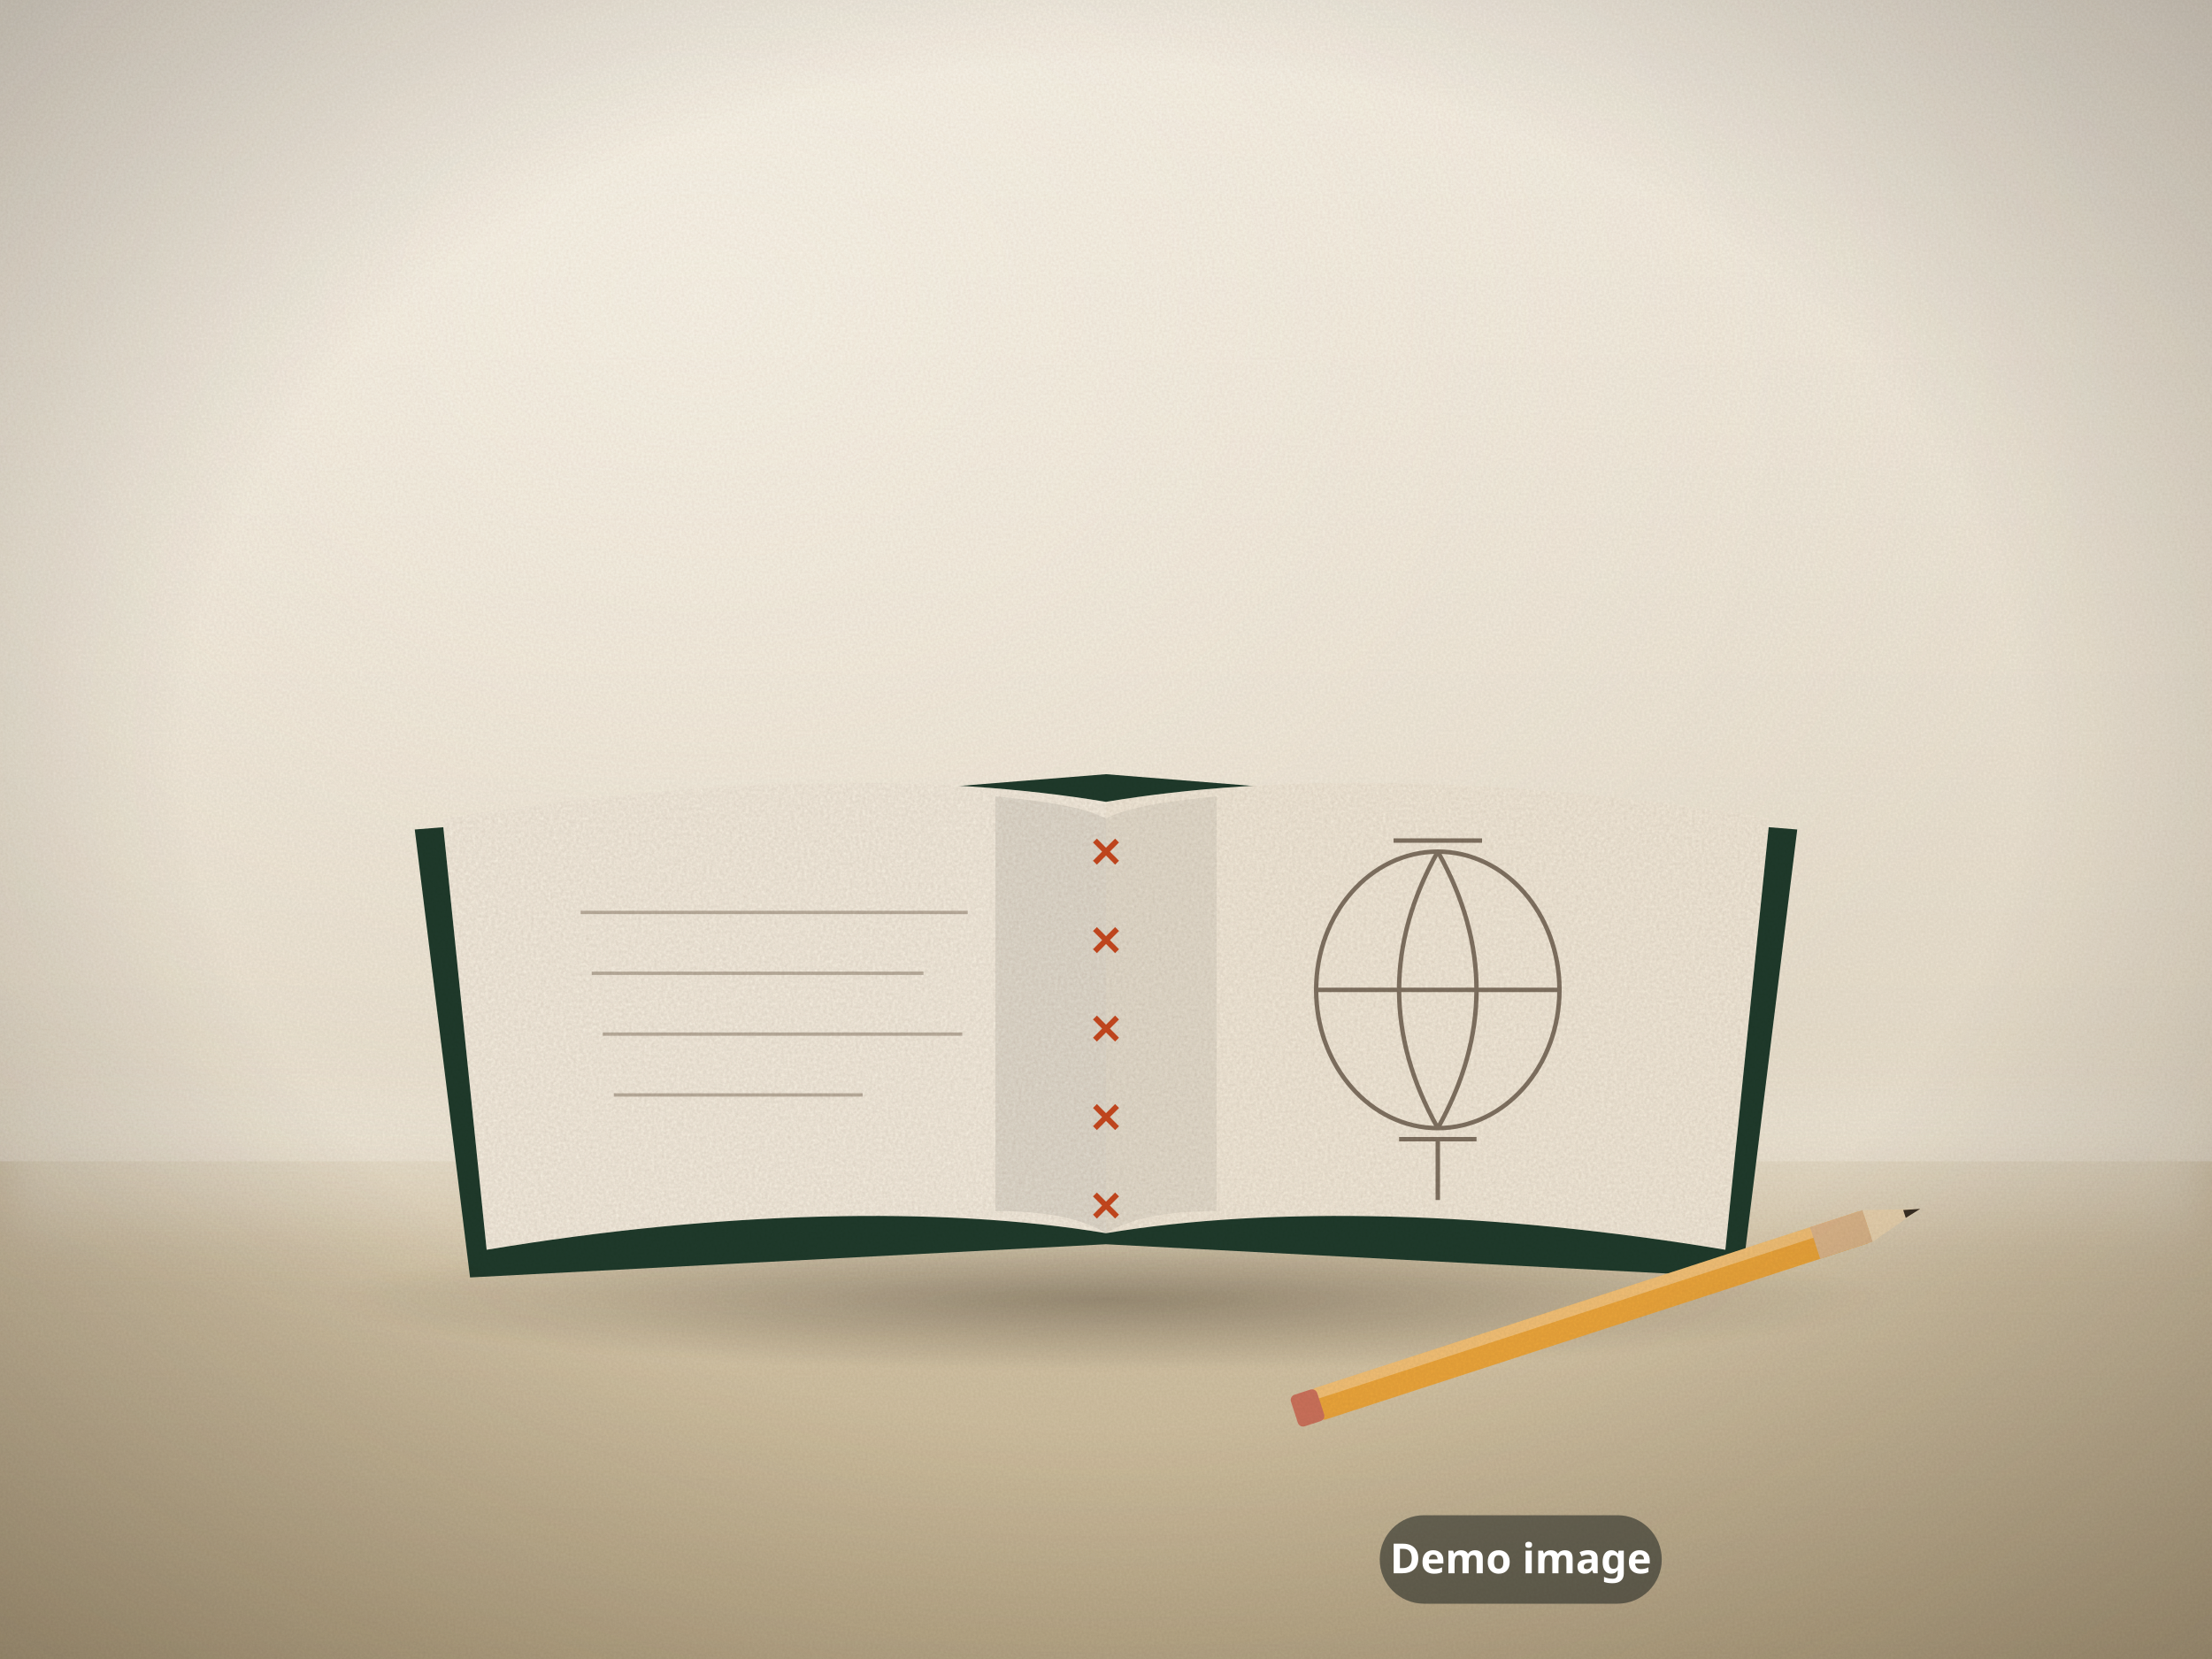
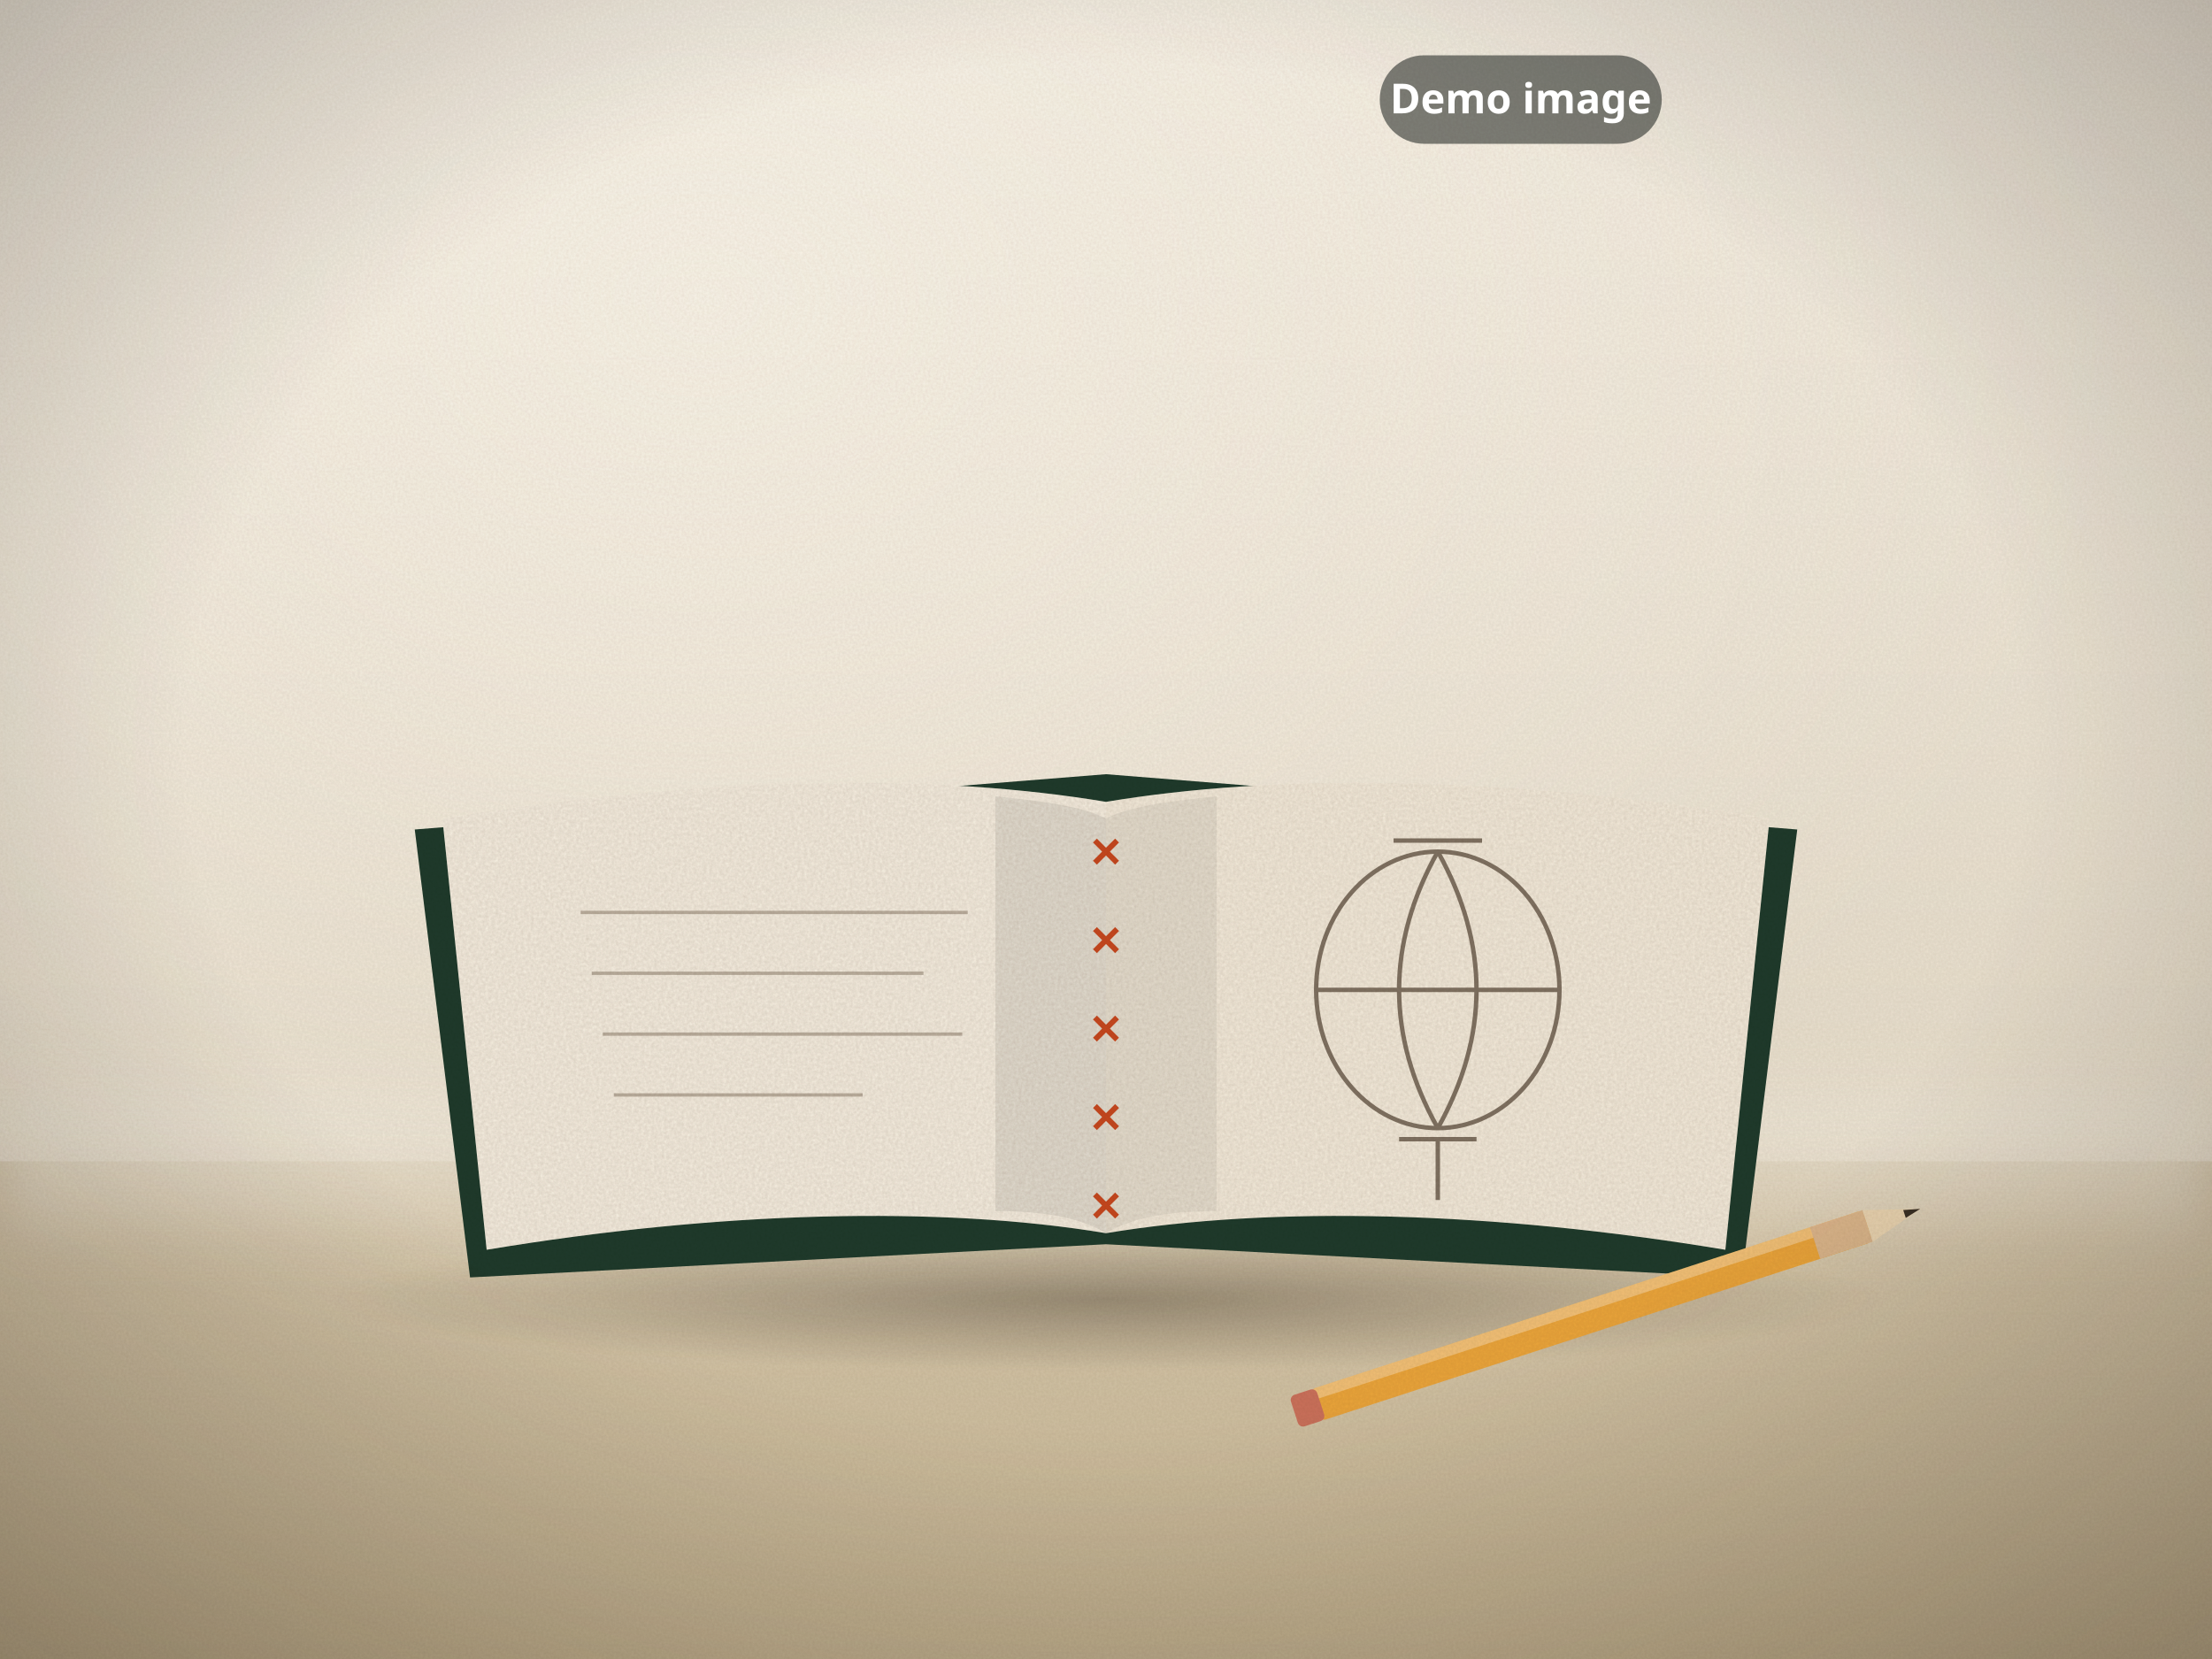
<svg xmlns="http://www.w3.org/2000/svg" viewBox="0 0 800 600" role="img" aria-label="Demo image: Hand-bound sketchbook">
  <defs>
    <filter id="fiber" x="-5%" y="-5%" width="110%" height="110%">
      <feTurbulence type="fractalNoise" baseFrequency="0.85" numOctaves="3" seed="4" result="n" />
      <feColorMatrix in="n" type="matrix" values="0 0 0 0 0.35  0 0 0 0 0.25  0 0 0 0 0.15  0 0 0 0.28 0" result="t" />
      <feComposite in="t" in2="SourceGraphic" operator="in" result="tm" />
      <feMerge>
        <feMergeNode in="SourceGraphic" />
        <feMergeNode in="tm" />
      </feMerge>
    </filter>
    <filter id="grain" x="0" y="0" width="100%" height="100%">
      <feTurbulence type="fractalNoise" baseFrequency="1.1" numOctaves="2" seed="9" stitchTiles="stitch" />
      <feColorMatrix type="matrix" values="0 0 0 0 0.2  0 0 0 0 0.15  0 0 0 0 0.1  0 0 0 0.55 0" />
    </filter>
    <filter id="blur10" x="-50%" y="-50%" width="200%" height="200%">
      <feGaussianBlur stdDeviation="10" />
    </filter>
    <filter id="blur4" x="-50%" y="-50%" width="200%" height="200%">
      <feGaussianBlur stdDeviation="4" />
    </filter>
    <filter id="blur2" x="-50%" y="-50%" width="200%" height="200%">
      <feGaussianBlur stdDeviation="1.6" />
    </filter>
    <filter id="glow" x="-80%" y="-80%" width="260%" height="260%">
      <feGaussianBlur stdDeviation="22" />
    </filter>
    <radialGradient id="key" cx="32%" cy="18%" r="65%">
      <stop offset="0" stop-color="#fffaf0" stop-opacity="0.55" />
      <stop offset="1" stop-color="#fffaf0" stop-opacity="0" />
    </radialGradient>
    <radialGradient id="vignette" cx="50%" cy="45%" r="75%">
      <stop offset="0.55" stop-color="#20160c" stop-opacity="0" />
      <stop offset="1" stop-color="#20160c" stop-opacity="0.32" />
    </radialGradient>
    <radialGradient id="contact" cx="50%" cy="50%" r="50%">
      <stop offset="0" stop-color="#20160c" stop-opacity="0.5" />
      <stop offset="1" stop-color="#20160c" stop-opacity="0" />
    </radialGradient>
    <linearGradient id="sheenV" x1="0" y1="0" x2="1" y2="0">
      <stop offset="0" stop-color="#000" stop-opacity="0.22" />
      <stop offset="0.35" stop-color="#fff" stop-opacity="0.18" />
      <stop offset="0.6" stop-color="#fff" stop-opacity="0" />
      <stop offset="1" stop-color="#000" stop-opacity="0.28" />
    </linearGradient>
    <pattern id="woodgrain" width="240" height="26" patternUnits="userSpaceOnUse">
      <path d="M0 5 C 60 2, 120 9, 240 5 M0 13 C 80 16, 150 9, 240 13 M0 21 C 50 19, 170 25, 240 21" fill="none" stroke="#7d5a30" stroke-opacity="0.35" stroke-width="1.2" />
      <path d="M30 9 C 60 7, 90 11, 120 9" fill="none" stroke="#fff" stroke-opacity="0.12" stroke-width="2" />
    </pattern>
    <pattern id="weave" width="48" height="24" patternUnits="userSpaceOnUse">
      <rect width="48" height="24" fill="#3c6b52" />
      <rect x="0" y="2" width="24" height="8" rx="2" fill="#f7f1e6" />
      <rect x="24" y="14" width="24" height="8" rx="2" fill="#d9823b" />
      <rect x="24" y="2" width="24" height="8" rx="2" fill="#1f3a2b" />
      <rect x="0" y="14" width="24" height="8" rx="2" fill="#c4471e" />
      <path d="M0 6 H48 M0 18 H48" stroke="#000" stroke-opacity="0.12" />
    </pattern>
    <pattern id="stripes" width="14" height="14" patternUnits="userSpaceOnUse" patternTransform="rotate(35)">
      <rect width="14" height="14" fill="#f7f1e6" />
      <rect width="6" height="14" fill="#c4471e" />
    </pattern>
    <pattern id="dots" width="16" height="16" patternUnits="userSpaceOnUse">
      <rect width="16" height="16" fill="#3c6b52" />
      <circle cx="8" cy="8" r="3" fill="#f7f1e6" />
    </pattern>
    <pattern id="check" width="20" height="20" patternUnits="userSpaceOnUse">
      <rect width="20" height="20" fill="#e8a33a" />
      <rect width="10" height="10" fill="#d9823b" />
      <rect x="10" y="10" width="10" height="10" fill="#d9823b" />
    </pattern>
    <pattern id="ikat" width="24" height="24" patternUnits="userSpaceOnUse">
      <rect width="24" height="24" fill="#8fb09c" />
      <path d="M12 3 L20 12 L12 21 L4 12 Z" fill="none" stroke="#1f3a2b" stroke-width="2" />
    </pattern>
    <pattern id="flecks" width="60" height="60" patternUnits="userSpaceOnUse">
      <rect width="60" height="60" fill="#ecdcc0" />
      <ellipse cx="10" cy="12" rx="4" ry="2" fill="#c9705a" transform="rotate(30 10 12)" />
      <ellipse cx="40" cy="8" rx="3" ry="1.6" fill="#e8a33a" transform="rotate(-20 40 8)" />
      <ellipse cx="28" cy="34" rx="4" ry="2" fill="#c4471e" fill-opacity="0.8" transform="rotate(70 28 34)" />
      <ellipse cx="50" cy="44" rx="3" ry="1.5" fill="#6f8f5a" transform="rotate(10 50 44)" />
      <ellipse cx="12" cy="50" rx="3.5" ry="1.6" fill="#c9705a" fill-opacity="0.7" transform="rotate(-40 12 50)" />
    </pattern>
    <linearGradient id="wall" x1="0" y1="0" x2="0" y2="1">
      <stop offset="0" stop-color="#f2ece0" />
      <stop offset="1" stop-color="#e2d7c2" />
    </linearGradient>
    <linearGradient id="floor" x1="0" y1="0" x2="0" y2="1">
      <stop offset="0" stop-color="#d6c8ad" />
      <stop offset="1" stop-color="#c7b694" />
    </linearGradient>
  </defs>
  <rect width="800" height="600" fill="url(#wall)" />
  <rect y="420" width="800" height="180" fill="url(#floor)" />
  <rect y="396" width="800" height="48" fill="url(#wall)" opacity="0.6" filter="url(#blur10)" />
  <rect width="800" height="600" fill="url(#key)" />
  <ellipse cx="400" cy="470" rx="280" ry="26" fill="url(#contact)" opacity="0.65" />
  <path d="M 150 300 L 400 280 L 400 450 L 170 462 Z" fill="#1f3a2b" />
  <path d="M 650 300 L 400 280 L 400 450 L 630 462 Z" fill="#1f3a2b" />
  <g filter="url(#fiber)">
    <path d="M 160 296 C 260 280, 340 280, 400 290 L 400 446 C 340 436, 260 438, 176 452 Z" fill="#f8f1e4" />
    <path d="M 640 296 C 540 280, 460 280, 400 290 L 400 446 C 460 436, 540 438, 624 452 Z" fill="#f6eedf" />
  </g>
  <path d="M 360 288 C 380 290, 392 292, 400 296 L 400 446 C 390 440, 376 438, 360 438 Z" fill="#000" opacity="0.08" />
  <path d="M 440 288 C 420 290, 408 292, 400 296 L 400 446 C 410 440, 424 438, 440 438 Z" fill="#000" opacity="0.06" />
  <path d="M 396 304 l 8 8 m 0 -8 l -8 8" stroke="#c4471e" stroke-width="2" />
  <path d="M 396 336 l 8 8 m 0 -8 l -8 8" stroke="#c4471e" stroke-width="2" />
  <path d="M 396 368 l 8 8 m 0 -8 l -8 8" stroke="#c4471e" stroke-width="2" />
  <path d="M 396 400 l 8 8 m 0 -8 l -8 8" stroke="#c4471e" stroke-width="2" />
  <path d="M 396 432 l 8 8 m 0 -8 l -8 8" stroke="#c4471e" stroke-width="2" />
  <g stroke="#5a4a3a" stroke-width="1.6" fill="none" opacity="0.75">
    <ellipse cx="520" cy="358" rx="44" ry="50" />
    <path d="M 520 308 Q 548 358 520 408 M 520 308 Q 492 358 520 408 M 476 358 H 564" />
    <path d="M 504 304 h 32 M 506 412 h 28 M 520 412 v 22" />
  </g>
  <g stroke="#8a7a68" stroke-width="1.2" opacity="0.55">
    <path d="M 210 330 h 140 M 214 352 h 120 M 218 374 h 130 M 222 396 h 90" />
  </g>
  <g transform="rotate(-18 600 470)">
    <rect x="470" y="462" width="210" height="12" rx="2" fill="#e8a33a" />
    <rect x="470" y="462" width="210" height="4" rx="2" fill="#fff" opacity="0.3" />
    <rect x="660" y="462" width="20" height="12" fill="#d9b48a" />
    <path d="M 680 462 L 700 468 L 680 474 Z" fill="#e8d2b0" />
    <path d="M 694 466.5 L 700 468 L 694 469.5 Z" fill="#3a2f24" />
    <rect x="462" y="462" width="10" height="12" rx="2" fill="#c9705a" />
  </g>
  <rect width="800" height="600" fill="url(#vignette)" />
  <rect width="800" height="600" filter="url(#grain)" opacity="0.22" style="mix-blend-mode:multiply" />
  <g font-family="'DM Sans', system-ui, sans-serif">
-     <rect x="499" y="548" width="102" height="32" rx="16" fill="#1b1f1c" fill-opacity="0.55" />
-     <text x="550" y="569" text-anchor="middle" font-size="15" font-weight="600" fill="#ffffff">Demo image</text>
+     <rect x="499" y="20" width="102" height="32" rx="16" fill="#1b1f1c" fill-opacity="0.55" />
+     <text x="550" y="41" text-anchor="middle" font-size="15" font-weight="600" fill="#ffffff">Demo image</text>
  </g>
</svg>
